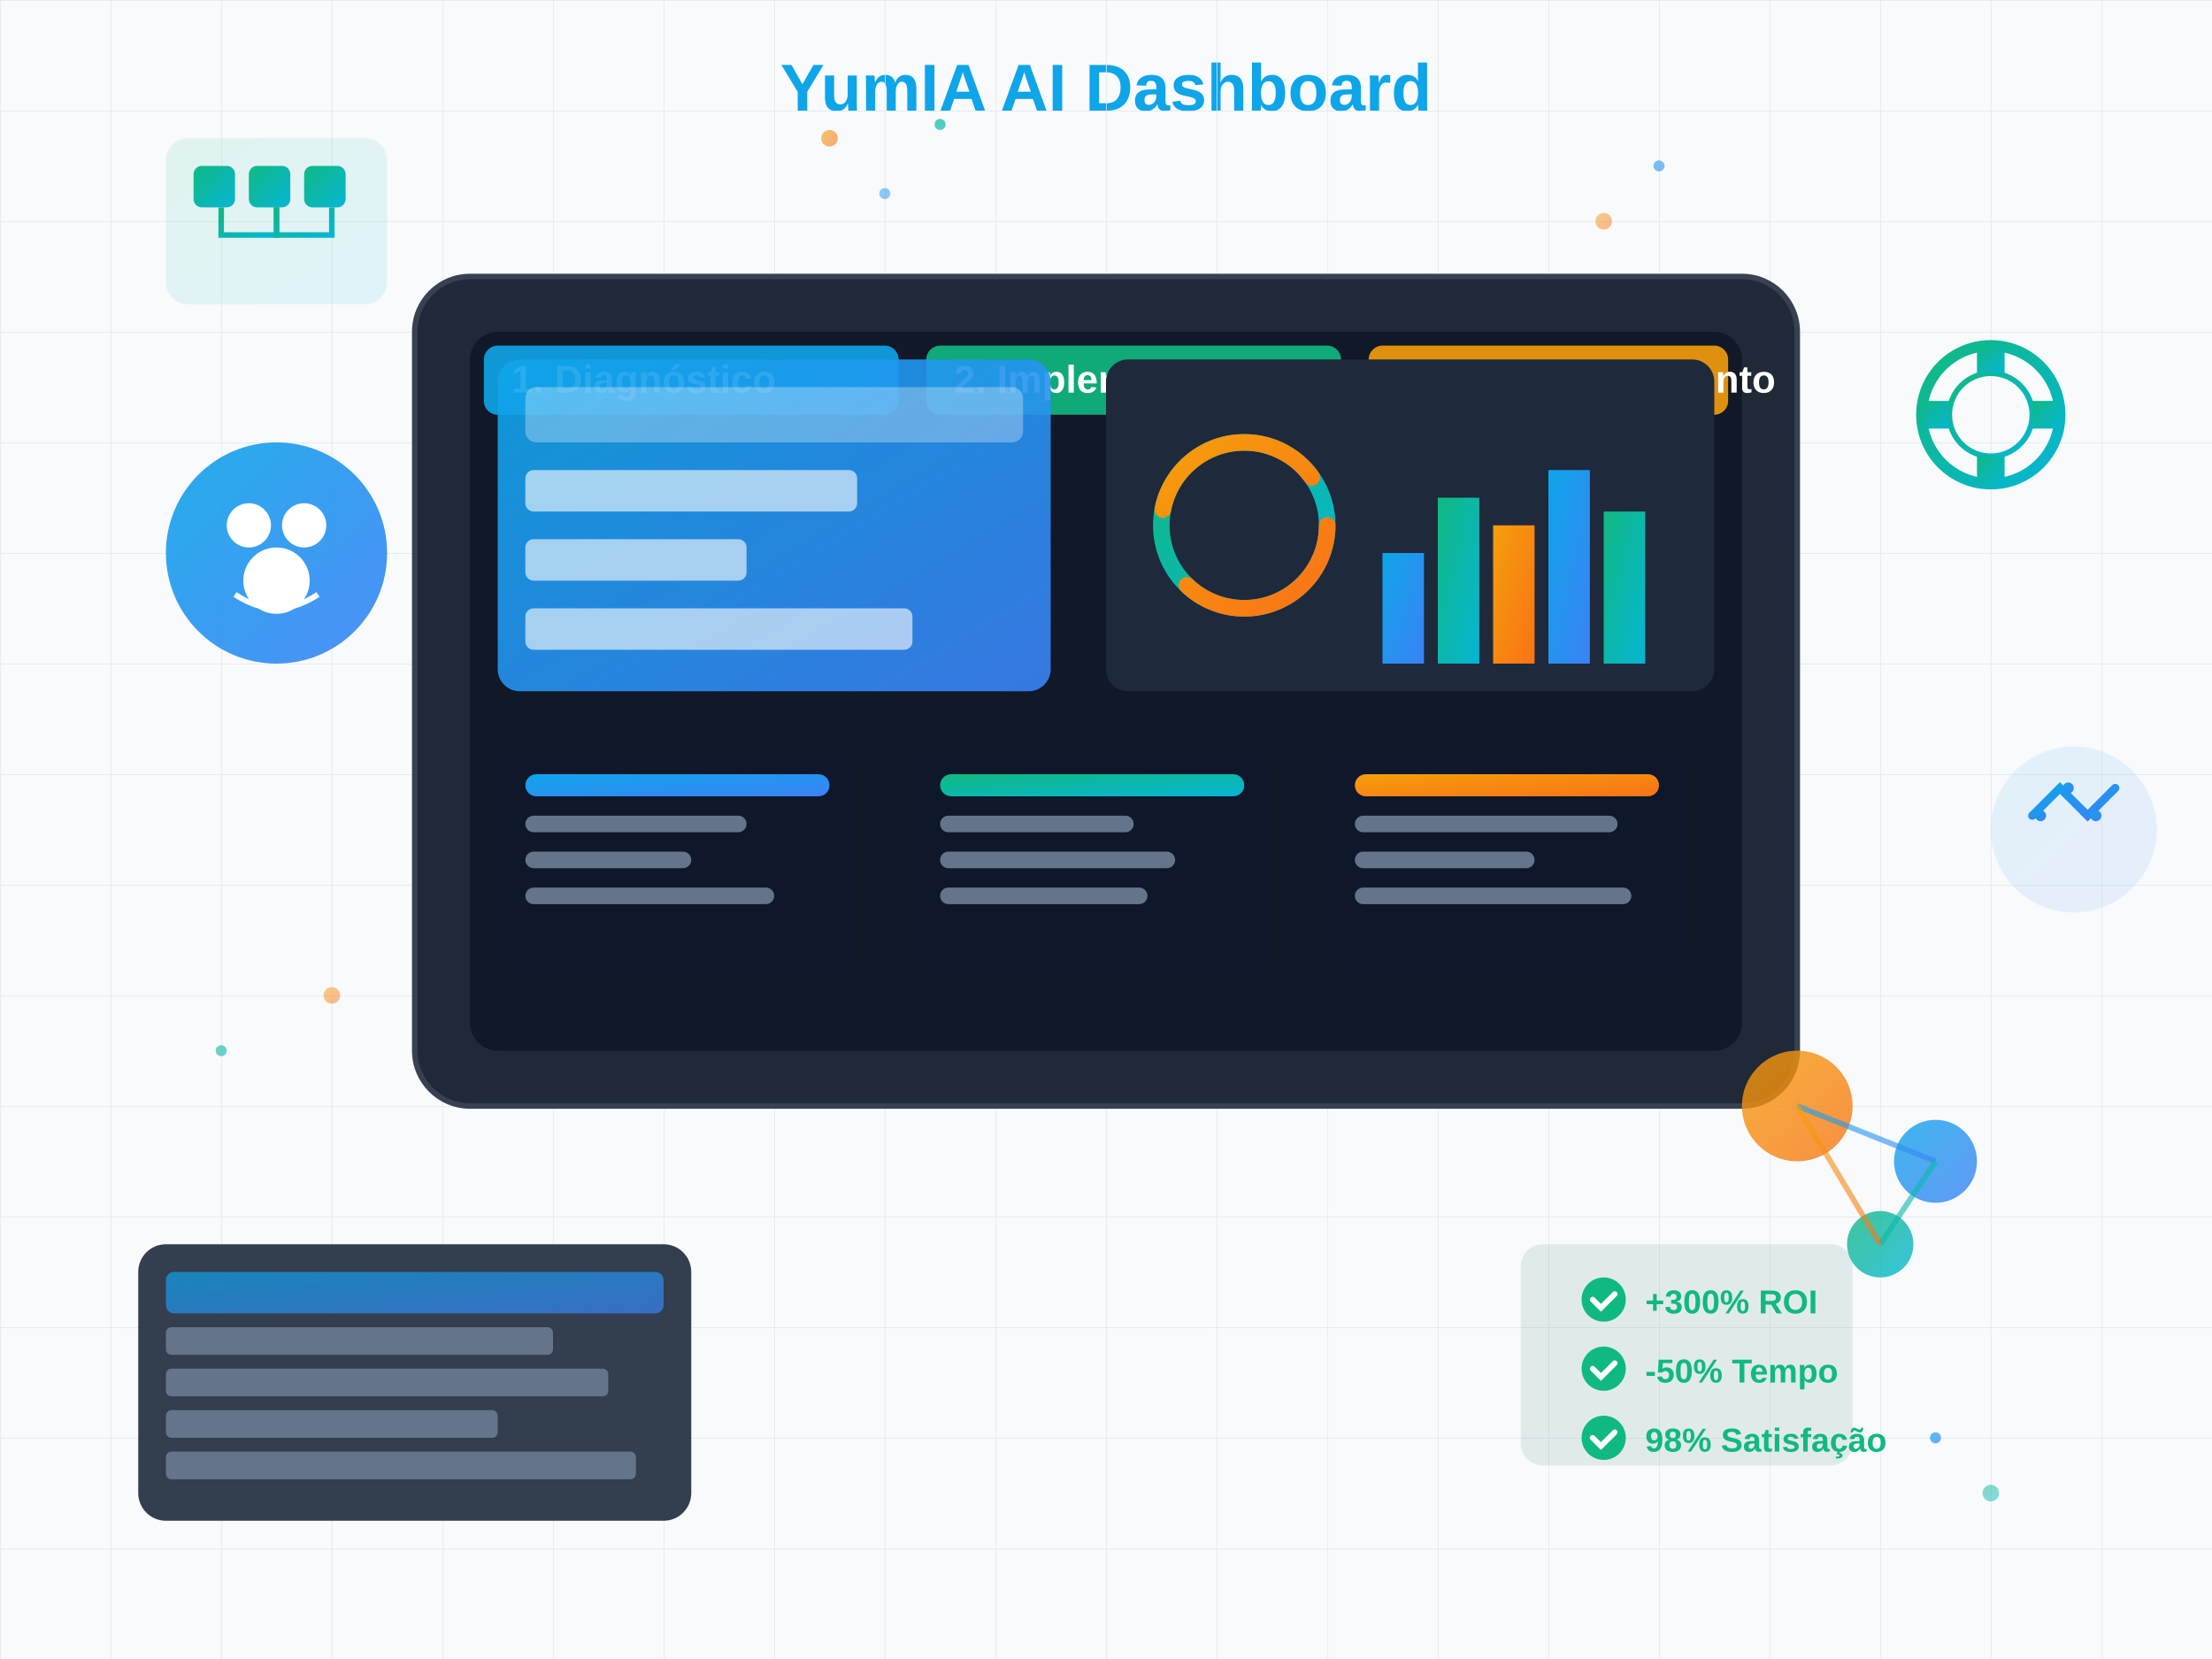
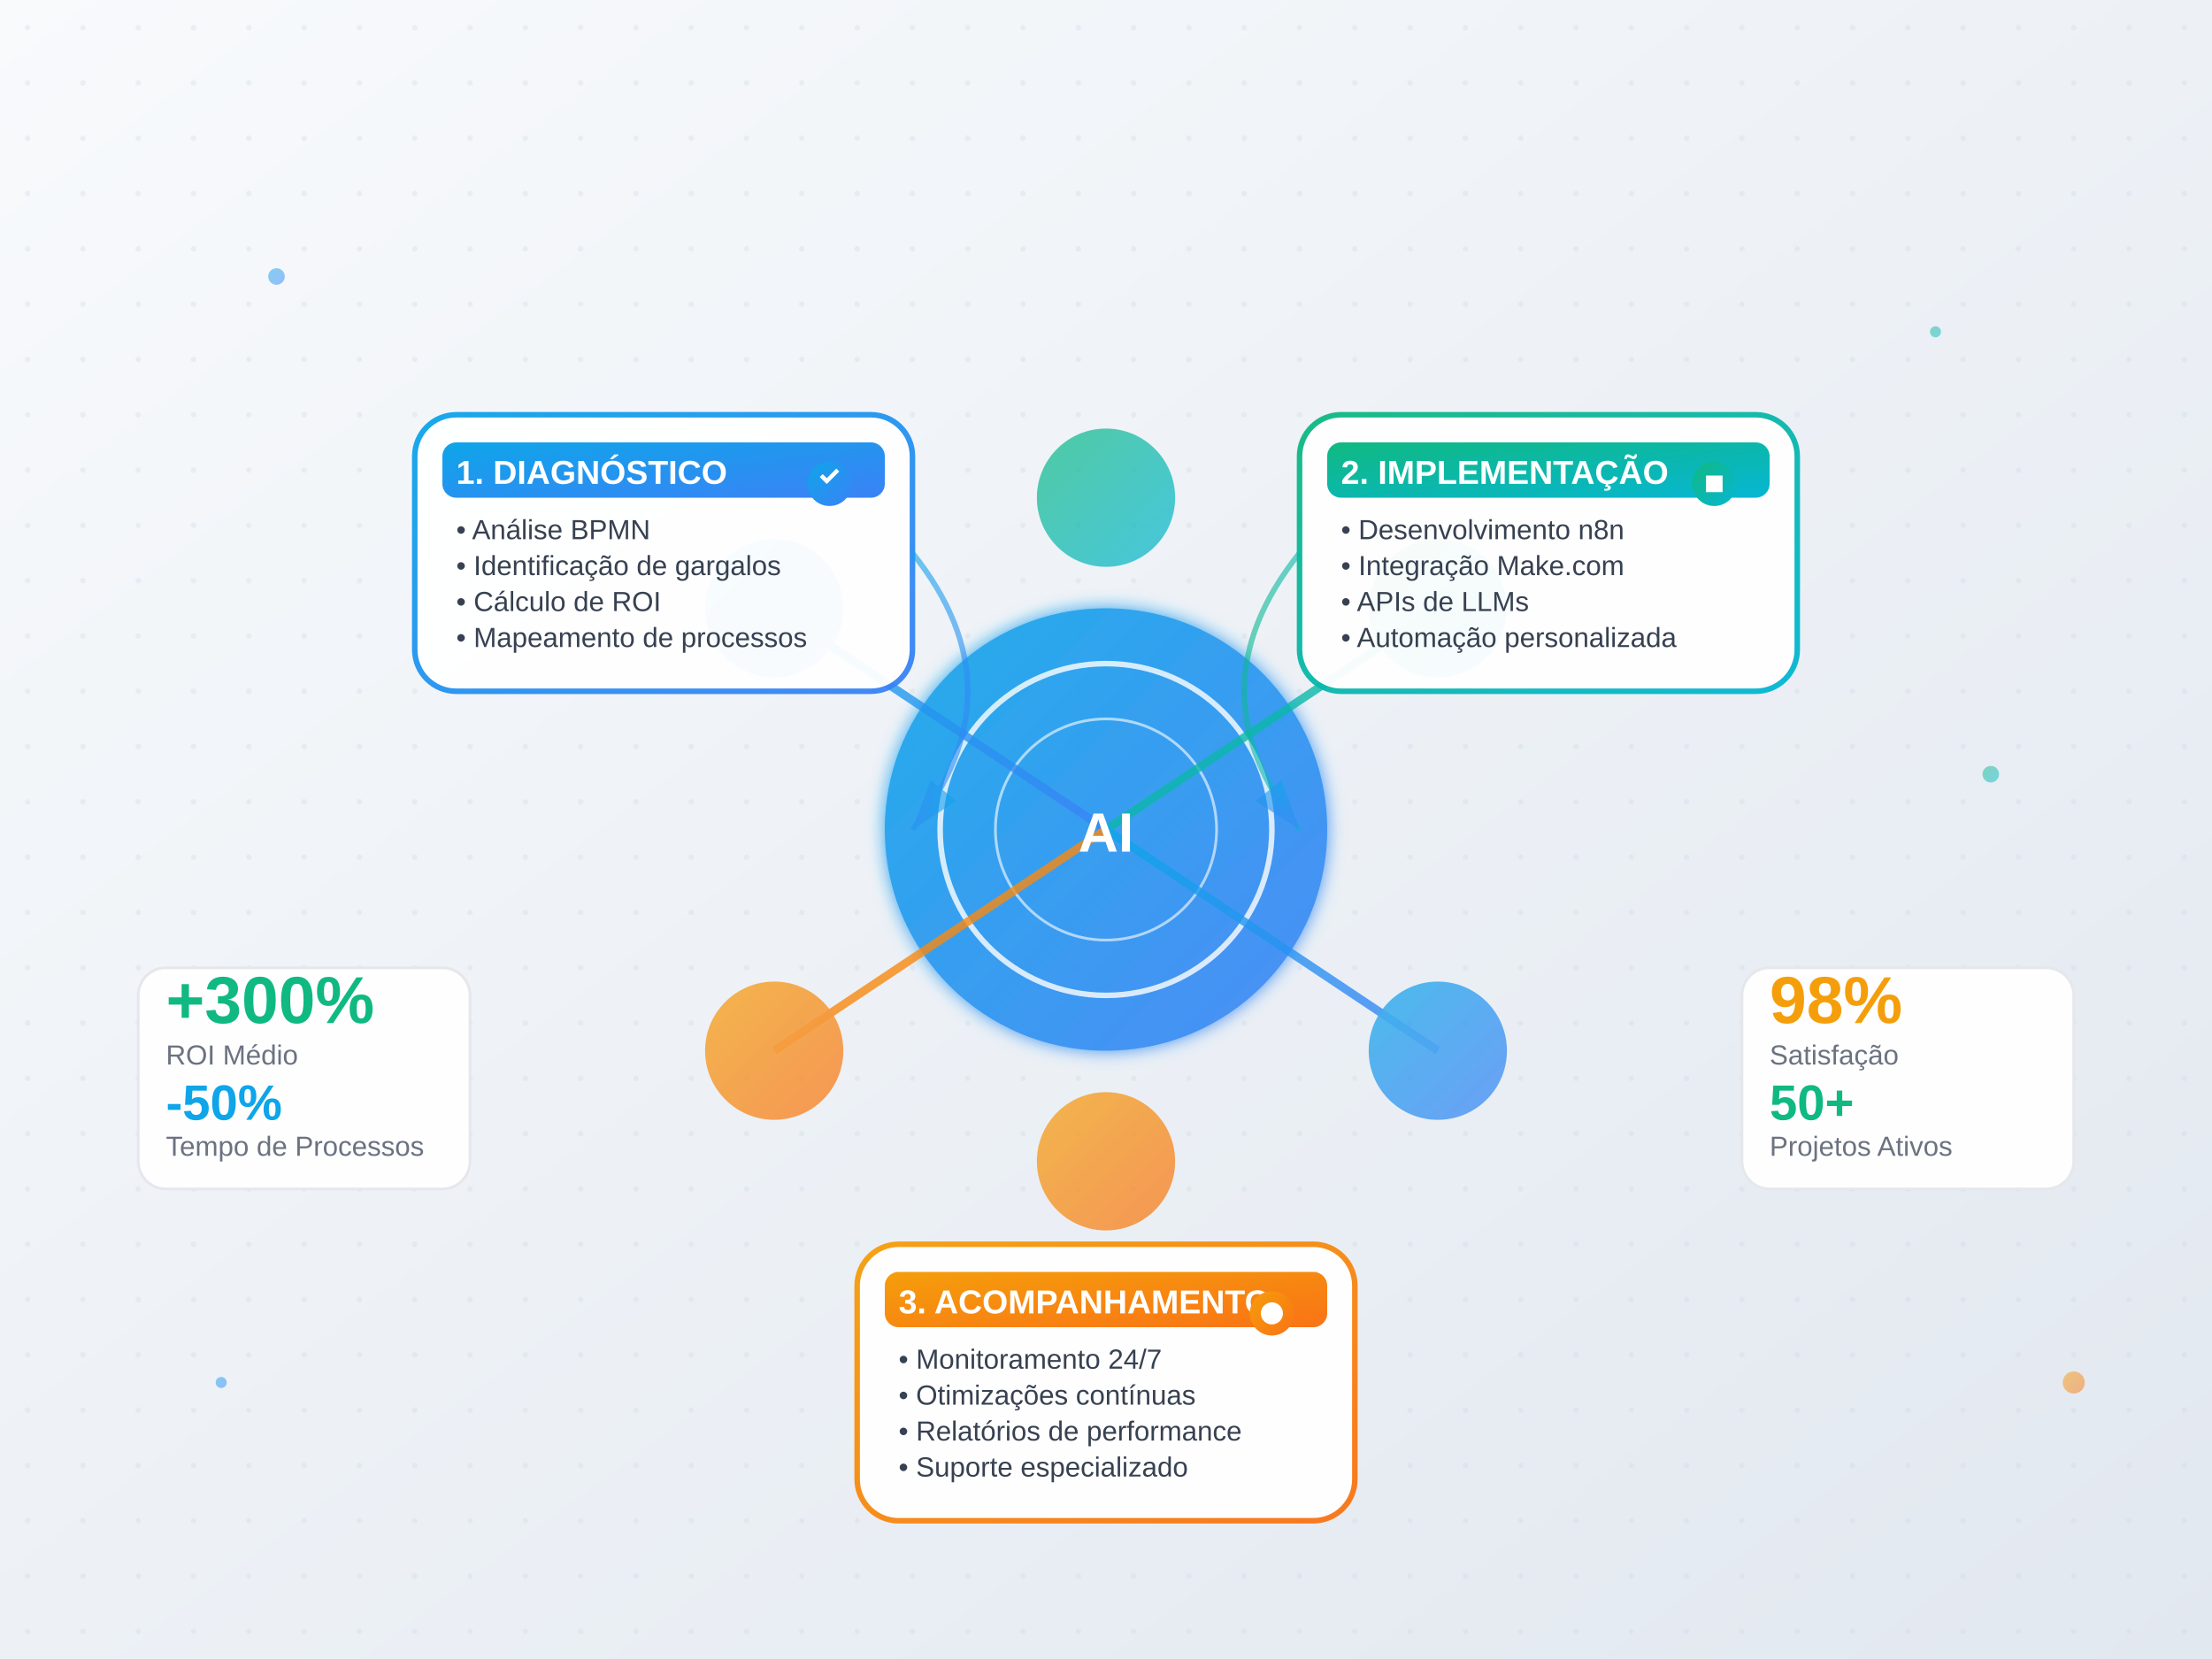
<svg xmlns="http://www.w3.org/2000/svg" width="800" height="600" viewBox="0 0 800 600">
-   <rect width="800" height="600" fill="#f8fafc" />
-   <text x="400" y="40" font-family="Arial, sans-serif" font-size="24" font-weight="bold" fill="#0ea5e9" text-anchor="middle">YumIA AI Dashboard</text>
  <defs>
-     <pattern id="grid" width="40" height="40" patternUnits="userSpaceOnUse">
-       <path d="M 40 0 L 0 0 0 40" fill="none" stroke="#e2e8f0" stroke-width="0.5" />
-     </pattern>
+     <linearGradient id="backgroundGradient" x1="0%" y1="0%" x2="100%" y2="100%">
+       <stop offset="0%" style="stop-color:#f8fafc;stop-opacity:1" />
+       <stop offset="100%" style="stop-color:#e2e8f0;stop-opacity:1" />
+     </linearGradient>
    <linearGradient id="primaryGradient" x1="0%" y1="0%" x2="100%" y2="100%">
      <stop offset="0%" style="stop-color:#0ea5e9;stop-opacity:1" />
      <stop offset="100%" style="stop-color:#3b82f6;stop-opacity:1" />
    </linearGradient>
    <linearGradient id="secondaryGradient" x1="0%" y1="0%" x2="100%" y2="100%">
      <stop offset="0%" style="stop-color:#10b981;stop-opacity:1" />
      <stop offset="100%" style="stop-color:#06b6d4;stop-opacity:1" />
    </linearGradient>
    <linearGradient id="accentGradient" x1="0%" y1="0%" x2="100%" y2="100%">
      <stop offset="0%" style="stop-color:#f59e0b;stop-opacity:1" />
      <stop offset="100%" style="stop-color:#f97316;stop-opacity:1" />
    </linearGradient>
+     <pattern id="dots" width="20" height="20" patternUnits="userSpaceOnUse">
+       <circle cx="10" cy="10" r="1" fill="#cbd5e1" opacity="0.3" />
+     </pattern>
+     <filter id="glow">
+       <feGaussianBlur stdDeviation="3" result="coloredBlur" />
+       <feMerge>
+         <feMergeNode in="coloredBlur" />
+         <feMergeNode in="SourceGraphic" />
+       </feMerge>
+     </filter>
  </defs>
-   <rect width="800" height="600" fill="url(#grid)" />
-   <rect x="150" y="100" width="500" height="300" rx="20" fill="#1f2937" stroke="#374151" stroke-width="2" />
-   <rect x="170" y="120" width="460" height="260" rx="10" fill="#111827" />
-   <rect x="175" y="125" width="150" height="25" rx="5" fill="#0ea5e9" opacity="0.9" />
-   <text x="185" y="142" font-family="Arial, sans-serif" font-size="14" font-weight="bold" fill="#ffffff">1. Diagnóstico</text>
-   <rect x="335" y="125" width="150" height="25" rx="5" fill="#10b981" opacity="0.9" />
-   <text x="345" y="142" font-family="Arial, sans-serif" font-size="14" font-weight="bold" fill="#ffffff">2. Implementação</text>
-   <rect x="495" y="125" width="130" height="25" rx="5" fill="#f59e0b" opacity="0.9" />
-   <text x="505" y="142" font-family="Arial, sans-serif" font-size="14" font-weight="bold" fill="#ffffff">3. Acompanhamento</text>
-   <rect x="180" y="130" width="200" height="120" rx="8" fill="url(#primaryGradient)" opacity="0.9" />
-   <rect x="190" y="140" width="180" height="20" rx="4" fill="#ffffff" opacity="0.3" />
-   <rect x="190" y="170" width="120" height="15" rx="3" fill="#ffffff" opacity="0.6" />
-   <rect x="190" y="195" width="80" height="15" rx="3" fill="#ffffff" opacity="0.6" />
-   <rect x="190" y="220" width="140" height="15" rx="3" fill="#ffffff" opacity="0.6" />
-   <rect x="400" y="130" width="220" height="120" rx="8" fill="#1e293b" />
-   <circle cx="450" cy="190" r="30" fill="none" stroke="url(#secondaryGradient)" stroke-width="6" />
-   <circle cx="450" cy="190" r="30" fill="none" stroke="url(#accentGradient)" stroke-width="6" stroke-dasharray="70 30" stroke-linecap="round" />
-   <rect x="500" y="200" width="15" height="40" fill="url(#primaryGradient)" />
-   <rect x="520" y="180" width="15" height="60" fill="url(#secondaryGradient)" />
-   <rect x="540" y="190" width="15" height="50" fill="url(#accentGradient)" />
-   <rect x="560" y="170" width="15" height="70" fill="url(#primaryGradient)" />
-   <rect x="580" y="185" width="15" height="55" fill="url(#secondaryGradient)" />
-   <rect x="180" y="270" width="130" height="80" rx="8" fill="#0f172a" />
-   <rect x="190" y="280" width="110" height="8" rx="4" fill="url(#primaryGradient)" />
-   <rect x="190" y="295" width="80" height="6" rx="3" fill="#64748b" />
-   <rect x="190" y="308" width="60" height="6" rx="3" fill="#64748b" />
-   <rect x="190" y="321" width="90" height="6" rx="3" fill="#64748b" />
-   <rect x="330" y="270" width="130" height="80" rx="8" fill="#0f172a" />
-   <rect x="340" y="280" width="110" height="8" rx="4" fill="url(#secondaryGradient)" />
-   <rect x="340" y="295" width="70" height="6" rx="3" fill="#64748b" />
-   <rect x="340" y="308" width="85" height="6" rx="3" fill="#64748b" />
-   <rect x="340" y="321" width="75" height="6" rx="3" fill="#64748b" />
-   <rect x="480" y="270" width="130" height="80" rx="8" fill="#0f172a" />
-   <rect x="490" y="280" width="110" height="8" rx="4" fill="url(#accentGradient)" />
-   <rect x="490" y="295" width="95" height="6" rx="3" fill="#64748b" />
-   <rect x="490" y="308" width="65" height="6" rx="3" fill="#64748b" />
-   <rect x="490" y="321" width="100" height="6" rx="3" fill="#64748b" />
-   <circle cx="100" cy="200" r="40" fill="url(#primaryGradient)" opacity="0.9" />
-   <circle cx="90" cy="190" r="8" fill="#ffffff" />
-   <circle cx="110" cy="190" r="8" fill="#ffffff" />
-   <circle cx="100" cy="210" r="12" fill="#ffffff" />
-   <path d="M 85 215 Q 100 225 115 215" stroke="#ffffff" stroke-width="2" fill="none" />
-   <circle cx="720" cy="150" r="25" fill="none" stroke="url(#secondaryGradient)" stroke-width="4" />
-   <circle cx="720" cy="150" r="15" fill="none" stroke="url(#secondaryGradient)" stroke-width="2" />
-   <rect x="715" y="125" width="10" height="10" fill="url(#secondaryGradient)" />
-   <rect x="715" y="165" width="10" height="10" fill="url(#secondaryGradient)" />
-   <rect x="695" y="145" width="10" height="10" fill="url(#secondaryGradient)" />
-   <rect x="735" y="145" width="10" height="10" fill="url(#secondaryGradient)" />
-   <circle cx="650" cy="400" r="20" fill="url(#accentGradient)" opacity="0.8" />
-   <circle cx="700" cy="420" r="15" fill="url(#primaryGradient)" opacity="0.8" />
-   <circle cx="680" cy="450" r="12" fill="url(#secondaryGradient)" opacity="0.8" />
-   <line x1="650" y1="400" x2="700" y2="420" stroke="url(#primaryGradient)" stroke-width="2" opacity="0.6" />
-   <line x1="700" y1="420" x2="680" y2="450" stroke="url(#secondaryGradient)" stroke-width="2" opacity="0.6" />
-   <line x1="680" y1="450" x2="650" y2="400" stroke="url(#accentGradient)" stroke-width="2" opacity="0.6" />
-   <rect x="50" y="450" width="200" height="100" rx="10" fill="#1e293b" opacity="0.9" />
-   <rect x="60" y="460" width="180" height="15" rx="3" fill="url(#primaryGradient)" opacity="0.7" />
-   <rect x="60" y="480" width="140" height="10" rx="2" fill="#64748b" />
-   <rect x="60" y="495" width="160" height="10" rx="2" fill="#64748b" />
-   <rect x="60" y="510" width="120" height="10" rx="2" fill="#64748b" />
-   <rect x="60" y="525" width="170" height="10" rx="2" fill="#64748b" />
-   <circle cx="750" cy="300" r="30" fill="url(#primaryGradient)" opacity="0.1" />
-   <path d="M 735 295 L 745 285 L 755 295 L 765 285" stroke="url(#primaryGradient)" stroke-width="3" fill="none" stroke-linecap="round" />
-   <circle cx="738" cy="295" r="2" fill="url(#primaryGradient)" />
-   <circle cx="748" cy="285" r="2" fill="url(#primaryGradient)" />
-   <circle cx="758" cy="295" r="2" fill="url(#primaryGradient)" />
-   <rect x="60" y="50" width="80" height="60" rx="8" fill="url(#secondaryGradient)" opacity="0.1" />
-   <rect x="70" y="60" width="15" height="15" rx="3" fill="url(#secondaryGradient)" />
-   <rect x="90" y="60" width="15" height="15" rx="3" fill="url(#secondaryGradient)" />
-   <rect x="110" y="60" width="15" height="15" rx="3" fill="url(#secondaryGradient)" />
-   <path d="M 80 75 L 80 85 L 100 85 L 100 75" stroke="url(#secondaryGradient)" stroke-width="2" fill="none" />
-   <path d="M 100 75 L 100 85 L 120 85 L 120 75" stroke="url(#secondaryGradient)" stroke-width="2" fill="none" />
-   <circle cx="300" cy="50" r="3" fill="url(#accentGradient)" opacity="0.6" />
-   <circle cx="320" cy="70" r="2" fill="url(#primaryGradient)" opacity="0.5" />
-   <circle cx="340" cy="45" r="2" fill="url(#secondaryGradient)" opacity="0.7" />
-   <circle cx="580" cy="80" r="3" fill="url(#accentGradient)" opacity="0.5" />
-   <circle cx="600" cy="60" r="2" fill="url(#primaryGradient)" opacity="0.6" />
-   <circle cx="80" cy="380" r="2" fill="url(#secondaryGradient)" opacity="0.6" />
-   <circle cx="120" cy="360" r="3" fill="url(#accentGradient)" opacity="0.5" />
-   <circle cx="700" cy="520" r="2" fill="url(#primaryGradient)" opacity="0.7" />
-   <circle cx="720" cy="540" r="3" fill="url(#secondaryGradient)" opacity="0.5" />
-   <rect x="550" y="450" width="120" height="80" rx="8" fill="#065f46" opacity="0.1" />
-   <circle cx="580" cy="470" r="8" fill="#10b981" />
-   <path d="M 576 470 L 579 473 L 584 468" stroke="#ffffff" stroke-width="2" fill="none" stroke-linecap="round" />
-   <text x="595" y="475" font-family="Arial, sans-serif" font-size="12" fill="#10b981" font-weight="bold">+300% ROI</text>
-   <circle cx="580" cy="495" r="8" fill="#10b981" />
-   <path d="M 576 495 L 579 498 L 584 493" stroke="#ffffff" stroke-width="2" fill="none" stroke-linecap="round" />
-   <text x="595" y="500" font-family="Arial, sans-serif" font-size="12" fill="#10b981" font-weight="bold">-50% Tempo</text>
-   <circle cx="580" cy="520" r="8" fill="#10b981" />
-   <path d="M 576 520 L 579 523 L 584 518" stroke="#ffffff" stroke-width="2" fill="none" stroke-linecap="round" />
-   <text x="595" y="525" font-family="Arial, sans-serif" font-size="12" fill="#10b981" font-weight="bold">98% Satisfação</text>
+   <rect width="800" height="600" fill="url(#backgroundGradient)" />
+   <rect width="800" height="600" fill="url(#dots)" />
+   <g transform="translate(400, 300)">
+     <circle cx="0" cy="0" r="80" fill="url(#primaryGradient)" opacity="0.9" filter="url(#glow)" />
+     <circle cx="0" cy="0" r="60" fill="none" stroke="#ffffff" stroke-width="2" opacity="0.8" />
+     <circle cx="0" cy="0" r="40" fill="none" stroke="#ffffff" stroke-width="1" opacity="0.6" />
+     <g opacity="0.8">
+       <line x1="0" y1="0" x2="-120" y2="-80" stroke="url(#primaryGradient)" stroke-width="3" />
+       <line x1="0" y1="0" x2="120" y2="-80" stroke="url(#secondaryGradient)" stroke-width="3" />
+       <line x1="0" y1="0" x2="-120" y2="80" stroke="url(#accentGradient)" stroke-width="3" />
+       <line x1="0" y1="0" x2="120" y2="80" stroke="url(#primaryGradient)" stroke-width="3" />
+       <line x1="0" y1="0" x2="0" y2="-120" stroke="url(#secondaryGradient)" stroke-width="3" />
+       <line x1="0" y1="0" x2="0" y2="120" stroke="url(#accentGradient)" stroke-width="3" />
+       <circle cx="-120" cy="-80" r="25" fill="url(#primaryGradient)" opacity="0.9" />
+       <circle cx="120" cy="-80" r="25" fill="url(#secondaryGradient)" opacity="0.9" />
+       <circle cx="-120" cy="80" r="25" fill="url(#accentGradient)" opacity="0.9" />
+       <circle cx="120" cy="80" r="25" fill="url(#primaryGradient)" opacity="0.9" />
+       <circle cx="0" cy="-120" r="25" fill="url(#secondaryGradient)" opacity="0.9" />
+       <circle cx="0" cy="120" r="25" fill="url(#accentGradient)" opacity="0.9" />
+     </g>
+     <text x="0" y="8" font-family="Arial, sans-serif" font-size="20" font-weight="bold" fill="#ffffff" text-anchor="middle">AI</text>
+   </g>
+   <g transform="translate(150, 150)">
+     <rect x="0" y="0" width="180" height="100" rx="15" fill="#ffffff" stroke="url(#primaryGradient)" stroke-width="2" opacity="0.95" />
+     <rect x="10" y="10" width="160" height="20" rx="5" fill="url(#primaryGradient)" />
+     <text x="15" y="25" font-family="Arial, sans-serif" font-size="12" font-weight="bold" fill="#ffffff">1. DIAGNÓSTICO</text>
+     <text x="15" y="45" font-family="Arial, sans-serif" font-size="10" fill="#374151">• Análise BPMN</text>
+     <text x="15" y="58" font-family="Arial, sans-serif" font-size="10" fill="#374151">• Identificação de gargalos</text>
+     <text x="15" y="71" font-family="Arial, sans-serif" font-size="10" fill="#374151">• Cálculo de ROI</text>
+     <text x="15" y="84" font-family="Arial, sans-serif" font-size="10" fill="#374151">• Mapeamento de processos</text>
+     <circle cx="150" cy="25" r="8" fill="url(#primaryGradient)" />
+     <path d="M 147 22 L 149 24 L 153 20" stroke="#ffffff" stroke-width="1.5" fill="none" />
+   </g>
+   <g transform="translate(470, 150)">
+     <rect x="0" y="0" width="180" height="100" rx="15" fill="#ffffff" stroke="url(#secondaryGradient)" stroke-width="2" opacity="0.95" />
+     <rect x="10" y="10" width="160" height="20" rx="5" fill="url(#secondaryGradient)" />
+     <text x="15" y="25" font-family="Arial, sans-serif" font-size="12" font-weight="bold" fill="#ffffff">2. IMPLEMENTAÇÃO</text>
+     <text x="15" y="45" font-family="Arial, sans-serif" font-size="10" fill="#374151">• Desenvolvimento n8n</text>
+     <text x="15" y="58" font-family="Arial, sans-serif" font-size="10" fill="#374151">• Integração Make.com</text>
+     <text x="15" y="71" font-family="Arial, sans-serif" font-size="10" fill="#374151">• APIs de LLMs</text>
+     <text x="15" y="84" font-family="Arial, sans-serif" font-size="10" fill="#374151">• Automação personalizada</text>
+     <circle cx="150" cy="25" r="8" fill="url(#secondaryGradient)" />
+     <rect x="147" y="22" width="6" height="6" fill="#ffffff" />
+   </g>
+   <g transform="translate(310, 450)">
+     <rect x="0" y="0" width="180" height="100" rx="15" fill="#ffffff" stroke="url(#accentGradient)" stroke-width="2" opacity="0.95" />
+     <rect x="10" y="10" width="160" height="20" rx="5" fill="url(#accentGradient)" />
+     <text x="15" y="25" font-family="Arial, sans-serif" font-size="12" font-weight="bold" fill="#ffffff">3. ACOMPANHAMENTO</text>
+     <text x="15" y="45" font-family="Arial, sans-serif" font-size="10" fill="#374151">• Monitoramento 24/7</text>
+     <text x="15" y="58" font-family="Arial, sans-serif" font-size="10" fill="#374151">• Otimizações contínuas</text>
+     <text x="15" y="71" font-family="Arial, sans-serif" font-size="10" fill="#374151">• Relatórios de performance</text>
+     <text x="15" y="84" font-family="Arial, sans-serif" font-size="10" fill="#374151">• Suporte especializado</text>
+     <circle cx="150" cy="25" r="8" fill="url(#accentGradient)" />
+     <circle cx="150" cy="25" r="4" fill="#ffffff" />
+   </g>
+   <g transform="translate(50, 350)">
+     <rect x="0" y="0" width="120" height="80" rx="10" fill="#ffffff" stroke="#e5e7eb" stroke-width="1" opacity="0.95" />
+     <text x="10" y="20" font-family="Arial, sans-serif" font-size="24" font-weight="bold" fill="#10b981">+300%</text>
+     <text x="10" y="35" font-family="Arial, sans-serif" font-size="10" fill="#6b7280">ROI Médio</text>
+     <text x="10" y="55" font-family="Arial, sans-serif" font-size="18" font-weight="bold" fill="#0ea5e9">-50%</text>
+     <text x="10" y="68" font-family="Arial, sans-serif" font-size="10" fill="#6b7280">Tempo de Processos</text>
+   </g>
+   <g transform="translate(630, 350)">
+     <rect x="0" y="0" width="120" height="80" rx="10" fill="#ffffff" stroke="#e5e7eb" stroke-width="1" opacity="0.95" />
+     <text x="10" y="20" font-family="Arial, sans-serif" font-size="24" font-weight="bold" fill="#f59e0b">98%</text>
+     <text x="10" y="35" font-family="Arial, sans-serif" font-size="10" fill="#6b7280">Satisfação</text>
+     <text x="10" y="55" font-family="Arial, sans-serif" font-size="18" font-weight="bold" fill="#10b981">50+</text>
+     <text x="10" y="68" font-family="Arial, sans-serif" font-size="10" fill="#6b7280">Projetos Ativos</text>
+   </g>
+   <g opacity="0.6">
+     <path d="M 330 200 Q 370 250 330 300" stroke="url(#primaryGradient)" stroke-width="2" fill="none" marker-end="url(#arrow)" />
+     <path d="M 470 200 Q 430 250 470 300" stroke="url(#secondaryGradient)" stroke-width="2" fill="none" marker-end="url(#arrow)" />
+   </g>
+   <defs>
+     <marker id="arrow" markerWidth="10" markerHeight="10" refX="9" refY="3" orient="auto" markerUnits="strokeWidth">
+       <path d="M0,0 L0,6 L9,3 z" fill="url(#primaryGradient)" />
+     </marker>
+   </defs>
+   <g opacity="0.5">
+     <circle cx="100" cy="100" r="3" fill="url(#primaryGradient)" />
+     <circle cx="700" cy="120" r="2" fill="url(#secondaryGradient)" />
+     <circle cx="750" cy="500" r="4" fill="url(#accentGradient)" />
+     <circle cx="80" cy="500" r="2" fill="url(#primaryGradient)" />
+     <circle cx="720" cy="280" r="3" fill="url(#secondaryGradient)" />
+   </g>
</svg>
